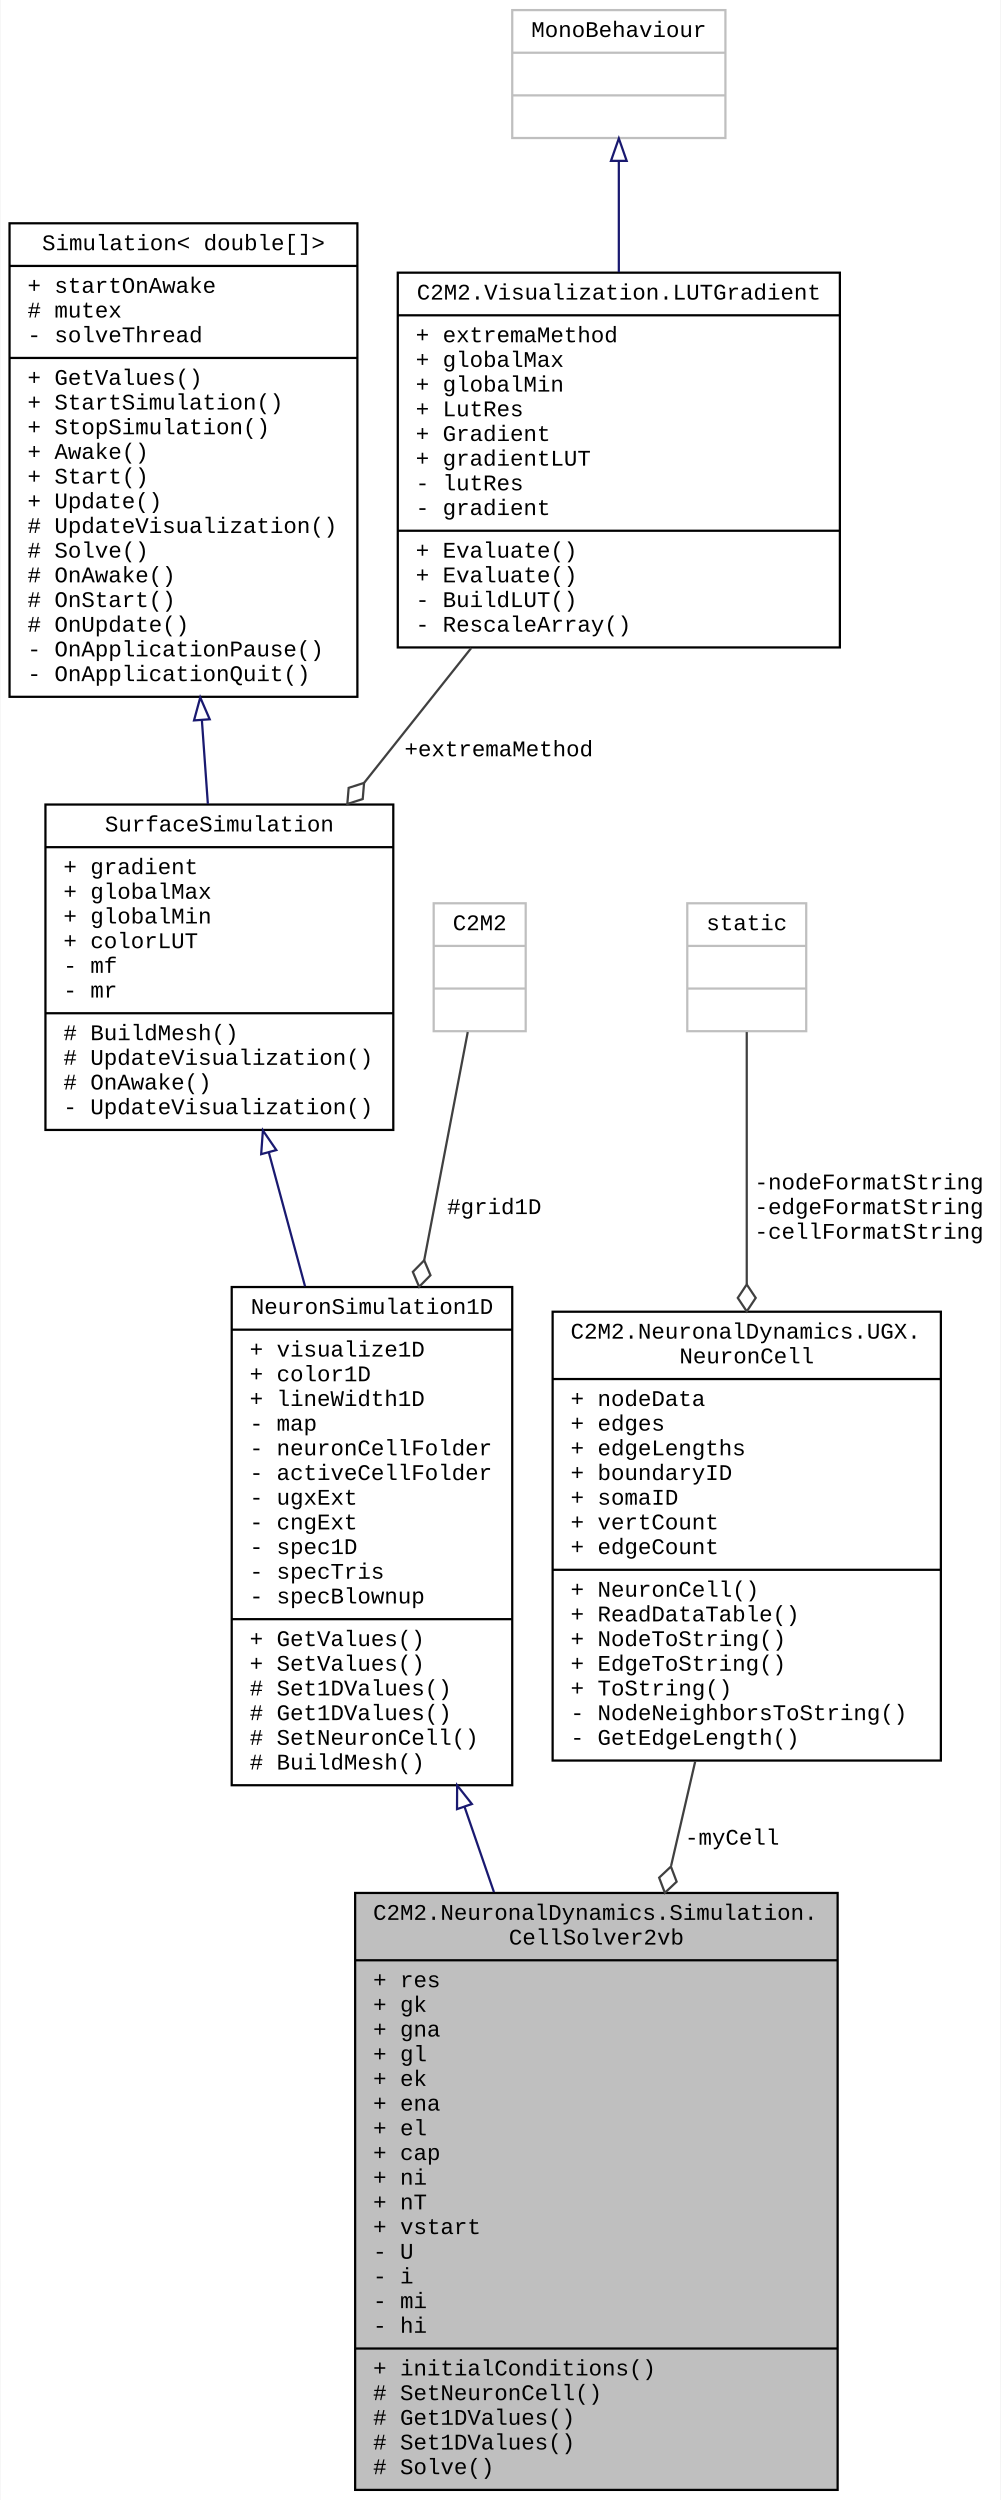
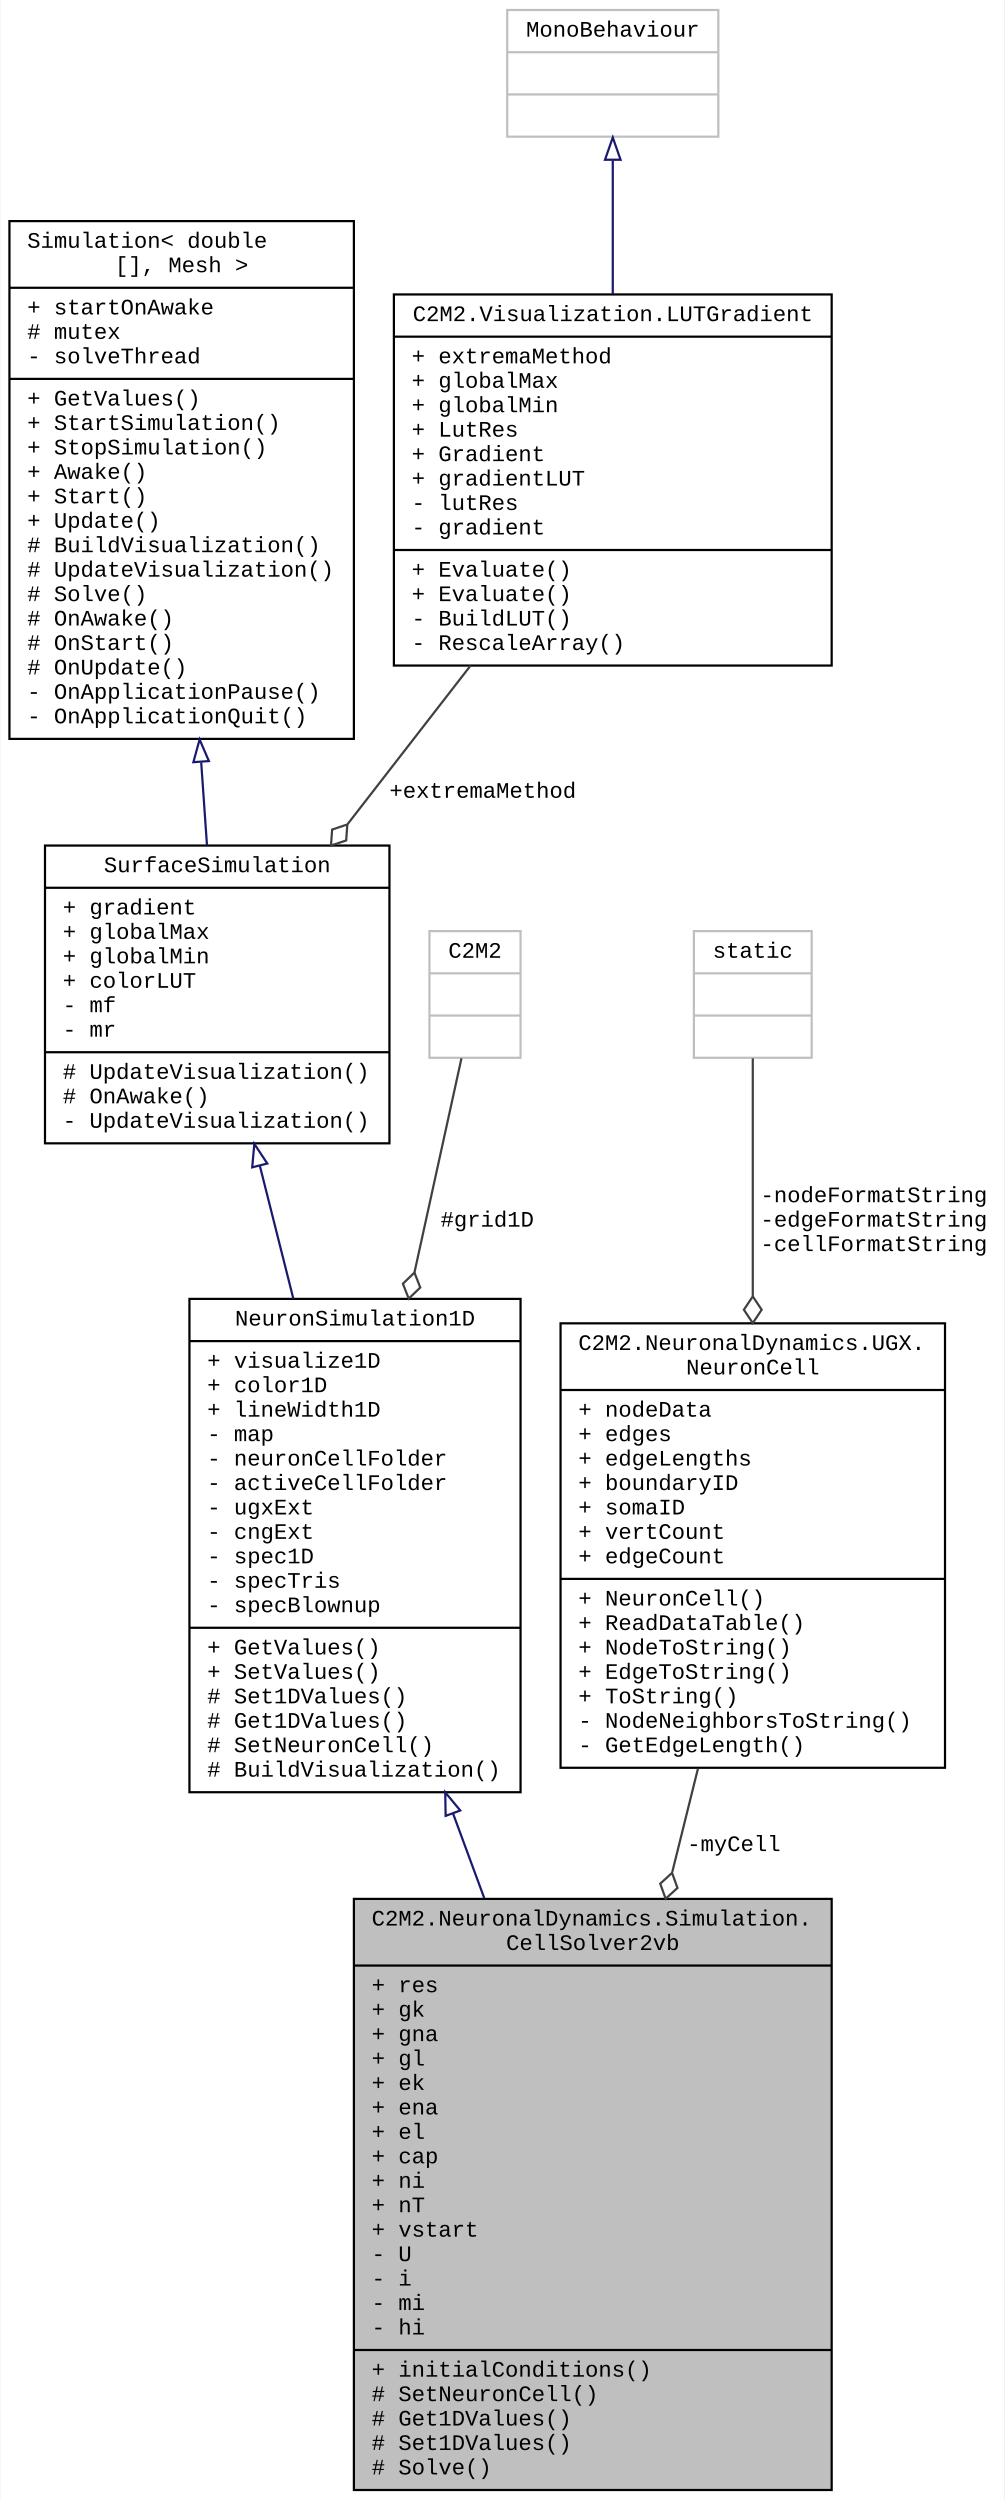
- <svg xmlns="http://www.w3.org/2000/svg" xmlns:xlink="http://www.w3.org/1999/xlink" width="446pt" height="1114pt" viewBox="0.00 0.00 445.50 1114.00">
-   <g id="graph0" class="graph" transform="scale(1 1) rotate(0) translate(4 1110)">
-     <polygon fill="white" stroke="none" points="-4,4 -4,-1110 441.5,-1110 441.5,4 -4,4" />
+ <svg xmlns="http://www.w3.org/2000/svg" xmlns:xlink="http://www.w3.org/1999/xlink" width="452pt" height="1125pt" viewBox="0.00 0.00 451.50 1125.00">
+   <g id="graph0" class="graph" transform="scale(1 1) rotate(0) translate(4 1121)">
+     <polygon fill="white" stroke="none" points="-4,4 -4,-1121 447.5,-1121 447.5,4 -4,4" />
    <g id="node1" class="node">
      <g id="a_node1">
        <a xlink:title=" ">
-           <polygon fill="#bfbfbf" stroke="black" points="154,-0.5 154,-266.5 369,-266.5 369,-0.5 154,-0.5" />
-           <text text-anchor="start" x="162" y="-254.5" font-family="Courier New" font-size="10.00">C2M2.NeuronalDynamics.Simulation.</text>
-           <text text-anchor="middle" x="261.5" y="-243.5" font-family="Courier New" font-size="10.00">CellSolver2vb</text>
-           <polyline fill="none" stroke="black" points="154,-236.5 369,-236.5 " />
-           <text text-anchor="start" x="162" y="-224.5" font-family="Courier New" font-size="10.00">+ res</text>
-           <text text-anchor="start" x="162" y="-213.5" font-family="Courier New" font-size="10.00">+ gk</text>
-           <text text-anchor="start" x="162" y="-202.5" font-family="Courier New" font-size="10.00">+ gna</text>
-           <text text-anchor="start" x="162" y="-191.5" font-family="Courier New" font-size="10.00">+ gl</text>
-           <text text-anchor="start" x="162" y="-180.5" font-family="Courier New" font-size="10.00">+ ek</text>
-           <text text-anchor="start" x="162" y="-169.5" font-family="Courier New" font-size="10.00">+ ena</text>
-           <text text-anchor="start" x="162" y="-158.5" font-family="Courier New" font-size="10.00">+ el</text>
-           <text text-anchor="start" x="162" y="-147.5" font-family="Courier New" font-size="10.00">+ cap</text>
-           <text text-anchor="start" x="162" y="-136.5" font-family="Courier New" font-size="10.00">+ ni</text>
-           <text text-anchor="start" x="162" y="-125.5" font-family="Courier New" font-size="10.00">+ nT</text>
-           <text text-anchor="start" x="162" y="-114.5" font-family="Courier New" font-size="10.00">+ vstart</text>
-           <text text-anchor="start" x="162" y="-103.5" font-family="Courier New" font-size="10.00">- U</text>
-           <text text-anchor="start" x="162" y="-92.5" font-family="Courier New" font-size="10.00">- i</text>
-           <text text-anchor="start" x="162" y="-81.5" font-family="Courier New" font-size="10.00">- mi</text>
-           <text text-anchor="start" x="162" y="-70.5" font-family="Courier New" font-size="10.00">- hi</text>
-           <polyline fill="none" stroke="black" points="154,-63.5 369,-63.5 " />
-           <text text-anchor="start" x="162" y="-51.5" font-family="Courier New" font-size="10.00">+ initialConditions()</text>
-           <text text-anchor="start" x="162" y="-40.5" font-family="Courier New" font-size="10.00"># SetNeuronCell()</text>
-           <text text-anchor="start" x="162" y="-29.5" font-family="Courier New" font-size="10.00"># Get1DValues()</text>
-           <text text-anchor="start" x="162" y="-18.5" font-family="Courier New" font-size="10.00"># Set1DValues()</text>
-           <text text-anchor="start" x="162" y="-7.5" font-family="Courier New" font-size="10.00"># Solve()</text>
+           <polygon fill="#bfbfbf" stroke="black" points="155,-0.5 155,-266.5 370,-266.5 370,-0.5 155,-0.5" />
+           <text text-anchor="start" x="163" y="-254.5" font-family="Courier New" font-size="10.00">C2M2.NeuronalDynamics.Simulation.</text>
+           <text text-anchor="middle" x="262.5" y="-243.5" font-family="Courier New" font-size="10.00">CellSolver2vb</text>
+           <polyline fill="none" stroke="black" points="155,-236.5 370,-236.5 " />
+           <text text-anchor="start" x="163" y="-224.5" font-family="Courier New" font-size="10.00">+ res</text>
+           <text text-anchor="start" x="163" y="-213.5" font-family="Courier New" font-size="10.00">+ gk</text>
+           <text text-anchor="start" x="163" y="-202.5" font-family="Courier New" font-size="10.00">+ gna</text>
+           <text text-anchor="start" x="163" y="-191.5" font-family="Courier New" font-size="10.00">+ gl</text>
+           <text text-anchor="start" x="163" y="-180.5" font-family="Courier New" font-size="10.00">+ ek</text>
+           <text text-anchor="start" x="163" y="-169.5" font-family="Courier New" font-size="10.00">+ ena</text>
+           <text text-anchor="start" x="163" y="-158.5" font-family="Courier New" font-size="10.00">+ el</text>
+           <text text-anchor="start" x="163" y="-147.5" font-family="Courier New" font-size="10.00">+ cap</text>
+           <text text-anchor="start" x="163" y="-136.5" font-family="Courier New" font-size="10.00">+ ni</text>
+           <text text-anchor="start" x="163" y="-125.5" font-family="Courier New" font-size="10.00">+ nT</text>
+           <text text-anchor="start" x="163" y="-114.5" font-family="Courier New" font-size="10.00">+ vstart</text>
+           <text text-anchor="start" x="163" y="-103.5" font-family="Courier New" font-size="10.00">- U</text>
+           <text text-anchor="start" x="163" y="-92.5" font-family="Courier New" font-size="10.00">- i</text>
+           <text text-anchor="start" x="163" y="-81.5" font-family="Courier New" font-size="10.00">- mi</text>
+           <text text-anchor="start" x="163" y="-70.5" font-family="Courier New" font-size="10.00">- hi</text>
+           <polyline fill="none" stroke="black" points="155,-63.5 370,-63.5 " />
+           <text text-anchor="start" x="163" y="-51.5" font-family="Courier New" font-size="10.00">+ initialConditions()</text>
+           <text text-anchor="start" x="163" y="-40.5" font-family="Courier New" font-size="10.00"># SetNeuronCell()</text>
+           <text text-anchor="start" x="163" y="-29.5" font-family="Courier New" font-size="10.00"># Get1DValues()</text>
+           <text text-anchor="start" x="163" y="-18.5" font-family="Courier New" font-size="10.00"># Set1DValues()</text>
+           <text text-anchor="start" x="163" y="-7.5" font-family="Courier New" font-size="10.00"># Solve()</text>
        </a>
      </g>
    </g>
    <g id="node2" class="node">
      <g id="a_node2">
        <a xlink:href="../../d4/d5a/class_c2_m2_1_1_neuronal_dynamics_1_1_simulation_1_1_neuron_simulation1_d.html" target="_top" xlink:title="Provide an interface for 1D neuron-surface simulations to be visualized and interacted with">
-           <polygon fill="white" stroke="black" points="99,-314.5 99,-536.5 224,-536.5 224,-314.5 99,-314.5" />
-           <text text-anchor="middle" x="161.5" y="-524.5" font-family="Courier New" font-size="10.00">NeuronSimulation1D</text>
-           <polyline fill="none" stroke="black" points="99,-517.5 224,-517.5 " />
-           <text text-anchor="start" x="107" y="-505.5" font-family="Courier New" font-size="10.00">+ visualize1D</text>
-           <text text-anchor="start" x="107" y="-494.5" font-family="Courier New" font-size="10.00">+ color1D</text>
-           <text text-anchor="start" x="107" y="-483.5" font-family="Courier New" font-size="10.00">+ lineWidth1D</text>
-           <text text-anchor="start" x="107" y="-472.5" font-family="Courier New" font-size="10.00">- map</text>
-           <text text-anchor="start" x="107" y="-461.5" font-family="Courier New" font-size="10.00">- neuronCellFolder</text>
-           <text text-anchor="start" x="107" y="-450.5" font-family="Courier New" font-size="10.00">- activeCellFolder</text>
-           <text text-anchor="start" x="107" y="-439.5" font-family="Courier New" font-size="10.00">- ugxExt</text>
-           <text text-anchor="start" x="107" y="-428.5" font-family="Courier New" font-size="10.00">- cngExt</text>
-           <text text-anchor="start" x="107" y="-417.5" font-family="Courier New" font-size="10.00">- spec1D</text>
-           <text text-anchor="start" x="107" y="-406.5" font-family="Courier New" font-size="10.00">- specTris</text>
-           <text text-anchor="start" x="107" y="-395.5" font-family="Courier New" font-size="10.00">- specBlownup</text>
-           <polyline fill="none" stroke="black" points="99,-388.5 224,-388.5 " />
-           <text text-anchor="start" x="107" y="-376.5" font-family="Courier New" font-size="10.00">+ GetValues()</text>
-           <text text-anchor="start" x="107" y="-365.5" font-family="Courier New" font-size="10.00">+ SetValues()</text>
-           <text text-anchor="start" x="107" y="-354.5" font-family="Courier New" font-size="10.00"># Set1DValues()</text>
-           <text text-anchor="start" x="107" y="-343.5" font-family="Courier New" font-size="10.00"># Get1DValues()</text>
-           <text text-anchor="start" x="107" y="-332.5" font-family="Courier New" font-size="10.00"># SetNeuronCell()</text>
-           <text text-anchor="start" x="107" y="-321.5" font-family="Courier New" font-size="10.00"># BuildMesh()</text>
+           <polygon fill="white" stroke="black" points="81,-314.5 81,-536.5 230,-536.5 230,-314.5 81,-314.5" />
+           <text text-anchor="middle" x="155.5" y="-524.5" font-family="Courier New" font-size="10.00">NeuronSimulation1D</text>
+           <polyline fill="none" stroke="black" points="81,-517.5 230,-517.5 " />
+           <text text-anchor="start" x="89" y="-505.5" font-family="Courier New" font-size="10.00">+ visualize1D</text>
+           <text text-anchor="start" x="89" y="-494.5" font-family="Courier New" font-size="10.00">+ color1D</text>
+           <text text-anchor="start" x="89" y="-483.5" font-family="Courier New" font-size="10.00">+ lineWidth1D</text>
+           <text text-anchor="start" x="89" y="-472.5" font-family="Courier New" font-size="10.00">- map</text>
+           <text text-anchor="start" x="89" y="-461.5" font-family="Courier New" font-size="10.00">- neuronCellFolder</text>
+           <text text-anchor="start" x="89" y="-450.5" font-family="Courier New" font-size="10.00">- activeCellFolder</text>
+           <text text-anchor="start" x="89" y="-439.5" font-family="Courier New" font-size="10.00">- ugxExt</text>
+           <text text-anchor="start" x="89" y="-428.5" font-family="Courier New" font-size="10.00">- cngExt</text>
+           <text text-anchor="start" x="89" y="-417.5" font-family="Courier New" font-size="10.00">- spec1D</text>
+           <text text-anchor="start" x="89" y="-406.5" font-family="Courier New" font-size="10.00">- specTris</text>
+           <text text-anchor="start" x="89" y="-395.5" font-family="Courier New" font-size="10.00">- specBlownup</text>
+           <polyline fill="none" stroke="black" points="81,-388.5 230,-388.5 " />
+           <text text-anchor="start" x="89" y="-376.5" font-family="Courier New" font-size="10.00">+ GetValues()</text>
+           <text text-anchor="start" x="89" y="-365.5" font-family="Courier New" font-size="10.00">+ SetValues()</text>
+           <text text-anchor="start" x="89" y="-354.5" font-family="Courier New" font-size="10.00"># Set1DValues()</text>
+           <text text-anchor="start" x="89" y="-343.5" font-family="Courier New" font-size="10.00"># Get1DValues()</text>
+           <text text-anchor="start" x="89" y="-332.5" font-family="Courier New" font-size="10.00"># SetNeuronCell()</text>
+           <text text-anchor="start" x="89" y="-321.5" font-family="Courier New" font-size="10.00"># BuildVisualization()</text>
        </a>
      </g>
    </g>
    <g id="edge1" class="edge">
-       <path fill="none" stroke="midnightblue" d="M202.736,-304.915C207.062,-292.37 211.478,-279.564 215.849,-266.887" />
-       <polygon fill="none" stroke="midnightblue" points="199.399,-303.855 199.448,-314.45 206.017,-306.137 199.399,-303.855" />
+       <path fill="none" stroke="midnightblue" d="M199.623,-304.915C204.251,-292.37 208.976,-279.564 213.654,-266.887" />
+       <polygon fill="none" stroke="midnightblue" points="196.283,-303.857 196.105,-314.45 202.85,-306.28 196.283,-303.857" />
    </g>
    <g id="node3" class="node">
      <g id="a_node3">
        <a xlink:href="../../d4/de1/class_c2_m2_1_1_simulation_1_1_surface_simulation.html" target="_top" xlink:title="Simulation of type double[] for visualizing scalar fields on mesh surfaces">
-           <polygon fill="white" stroke="black" points="16,-606.5 16,-751.5 171,-751.5 171,-606.5 16,-606.5" />
-           <text text-anchor="middle" x="93.5" y="-739.5" font-family="Courier New" font-size="10.00">SurfaceSimulation</text>
-           <polyline fill="none" stroke="black" points="16,-732.5 171,-732.5 " />
-           <text text-anchor="start" x="24" y="-720.5" font-family="Courier New" font-size="10.00">+ gradient</text>
-           <text text-anchor="start" x="24" y="-709.5" font-family="Courier New" font-size="10.00">+ globalMax</text>
-           <text text-anchor="start" x="24" y="-698.5" font-family="Courier New" font-size="10.00">+ globalMin</text>
-           <text text-anchor="start" x="24" y="-687.5" font-family="Courier New" font-size="10.00">+ colorLUT</text>
-           <text text-anchor="start" x="24" y="-676.5" font-family="Courier New" font-size="10.00">- mf</text>
-           <text text-anchor="start" x="24" y="-665.5" font-family="Courier New" font-size="10.00">- mr</text>
-           <polyline fill="none" stroke="black" points="16,-658.5 171,-658.5 " />
-           <text text-anchor="start" x="24" y="-646.5" font-family="Courier New" font-size="10.00"># BuildMesh()</text>
+           <polygon fill="white" stroke="black" points="16,-606.5 16,-740.5 171,-740.5 171,-606.5 16,-606.5" />
+           <text text-anchor="middle" x="93.5" y="-728.5" font-family="Courier New" font-size="10.00">SurfaceSimulation</text>
+           <polyline fill="none" stroke="black" points="16,-721.5 171,-721.5 " />
+           <text text-anchor="start" x="24" y="-709.5" font-family="Courier New" font-size="10.00">+ gradient</text>
+           <text text-anchor="start" x="24" y="-698.5" font-family="Courier New" font-size="10.00">+ globalMax</text>
+           <text text-anchor="start" x="24" y="-687.5" font-family="Courier New" font-size="10.00">+ globalMin</text>
+           <text text-anchor="start" x="24" y="-676.5" font-family="Courier New" font-size="10.00">+ colorLUT</text>
+           <text text-anchor="start" x="24" y="-665.5" font-family="Courier New" font-size="10.00">- mf</text>
+           <text text-anchor="start" x="24" y="-654.5" font-family="Courier New" font-size="10.00">- mr</text>
+           <polyline fill="none" stroke="black" points="16,-647.5 171,-647.5 " />
          <text text-anchor="start" x="24" y="-635.5" font-family="Courier New" font-size="10.00"># UpdateVisualization()</text>
          <text text-anchor="start" x="24" y="-624.5" font-family="Courier New" font-size="10.00"># OnAwake()</text>
          <text text-anchor="start" x="24" y="-613.5" font-family="Courier New" font-size="10.00">- UpdateVisualization()</text>
        </a>
      </g>
    </g>
    <g id="edge2" class="edge">
-       <path fill="none" stroke="midnightblue" d="M115.544,-596.47C120.688,-577.446 126.25,-556.874 131.669,-536.832" />
-       <polygon fill="none" stroke="midnightblue" points="112.127,-595.7 112.895,-606.267 118.884,-597.527 112.127,-595.7" />
+       <path fill="none" stroke="midnightblue" d="M112.654,-596.5C117.438,-577.521 122.664,-556.784 127.771,-536.523" />
+       <polygon fill="none" stroke="midnightblue" points="109.247,-595.701 110.196,-606.253 116.034,-597.412 109.247,-595.701" />
    </g>
    <g id="node4" class="node">
      <g id="a_node4">
        <a xlink:href="../../db/d39/class_c2_m2_1_1_simulation_1_1_simulation.html" target="_top" xlink:title=" ">
-           <polygon fill="white" stroke="black" points="0,-799.5 0,-1010.5 155,-1010.5 155,-799.5 0,-799.5" />
-           <text text-anchor="middle" x="77.5" y="-998.5" font-family="Courier New" font-size="10.00">Simulation&lt; double[]&gt;</text>
+           <polygon fill="white" stroke="black" points="0,-788.5 0,-1021.5 155,-1021.5 155,-788.5 0,-788.5" />
+           <text text-anchor="start" x="8" y="-1009.5" font-family="Courier New" font-size="10.00">Simulation&lt; double</text>
+           <text text-anchor="middle" x="77.5" y="-998.5" font-family="Courier New" font-size="10.00">[], Mesh &gt;</text>
          <polyline fill="none" stroke="black" points="0,-991.5 155,-991.5 " />
          <text text-anchor="start" x="8" y="-979.5" font-family="Courier New" font-size="10.00">+ startOnAwake</text>
          <text text-anchor="start" x="8" y="-968.5" font-family="Courier New" font-size="10.00"># mutex</text>
          <text text-anchor="start" x="8" y="-957.5" font-family="Courier New" font-size="10.00">- solveThread</text>
          <polyline fill="none" stroke="black" points="0,-950.5 155,-950.5 " />
          <text text-anchor="start" x="8" y="-938.5" font-family="Courier New" font-size="10.00">+ GetValues()</text>
          <text text-anchor="start" x="8" y="-927.5" font-family="Courier New" font-size="10.00">+ StartSimulation()</text>
          <text text-anchor="start" x="8" y="-916.5" font-family="Courier New" font-size="10.00">+ StopSimulation()</text>
          <text text-anchor="start" x="8" y="-905.5" font-family="Courier New" font-size="10.00">+ Awake()</text>
          <text text-anchor="start" x="8" y="-894.5" font-family="Courier New" font-size="10.00">+ Start()</text>
          <text text-anchor="start" x="8" y="-883.5" font-family="Courier New" font-size="10.00">+ Update()</text>
-           <text text-anchor="start" x="8" y="-872.5" font-family="Courier New" font-size="10.00"># UpdateVisualization()</text>
-           <text text-anchor="start" x="8" y="-861.5" font-family="Courier New" font-size="10.00"># Solve()</text>
-           <text text-anchor="start" x="8" y="-850.5" font-family="Courier New" font-size="10.00"># OnAwake()</text>
-           <text text-anchor="start" x="8" y="-839.5" font-family="Courier New" font-size="10.00"># OnStart()</text>
-           <text text-anchor="start" x="8" y="-828.5" font-family="Courier New" font-size="10.00"># OnUpdate()</text>
-           <text text-anchor="start" x="8" y="-817.5" font-family="Courier New" font-size="10.00">- OnApplicationPause()</text>
-           <text text-anchor="start" x="8" y="-806.5" font-family="Courier New" font-size="10.00">- OnApplicationQuit()</text>
+           <text text-anchor="start" x="8" y="-872.5" font-family="Courier New" font-size="10.00"># BuildVisualization()</text>
+           <text text-anchor="start" x="8" y="-861.5" font-family="Courier New" font-size="10.00"># UpdateVisualization()</text>
+           <text text-anchor="start" x="8" y="-850.5" font-family="Courier New" font-size="10.00"># Solve()</text>
+           <text text-anchor="start" x="8" y="-839.5" font-family="Courier New" font-size="10.00"># OnAwake()</text>
+           <text text-anchor="start" x="8" y="-828.5" font-family="Courier New" font-size="10.00"># OnStart()</text>
+           <text text-anchor="start" x="8" y="-817.5" font-family="Courier New" font-size="10.00"># OnUpdate()</text>
+           <text text-anchor="start" x="8" y="-806.5" font-family="Courier New" font-size="10.00">- OnApplicationPause()</text>
+           <text text-anchor="start" x="8" y="-795.5" font-family="Courier New" font-size="10.00">- OnApplicationQuit()</text>
        </a>
      </g>
    </g>
    <g id="edge3" class="edge">
-       <path fill="none" stroke="midnightblue" d="M85.711,-789.041C86.618,-776.353 87.52,-763.716 88.373,-751.781" />
-       <polygon fill="none" stroke="midnightblue" points="82.206,-788.99 84.985,-799.214 89.188,-789.489 82.206,-788.99" />
+       <path fill="none" stroke="midnightblue" d="M86.292,-777.895C87.189,-765.029 88.072,-752.356 88.897,-740.53" />
+       <polygon fill="none" stroke="midnightblue" points="82.774,-778.022 85.57,-788.241 89.757,-778.509 82.774,-778.022" />
    </g>
    <g id="node5" class="node">
      <g id="a_node5">
        <a xlink:href="../../da/d4f/class_c2_m2_1_1_visualization_1_1_l_u_t_gradient.html" target="_top" xlink:title="Create a fast and memory-friendly color lookup table from a gradient">
          <polygon fill="white" stroke="black" points="173,-821.5 173,-988.5 370,-988.5 370,-821.5 173,-821.5" />
          <text text-anchor="middle" x="271.5" y="-976.5" font-family="Courier New" font-size="10.00">C2M2.Visualization.LUTGradient</text>
          <polyline fill="none" stroke="black" points="173,-969.5 370,-969.5 " />
          <text text-anchor="start" x="181" y="-957.5" font-family="Courier New" font-size="10.00">+ extremaMethod</text>
          <text text-anchor="start" x="181" y="-946.5" font-family="Courier New" font-size="10.00">+ globalMax</text>
          <text text-anchor="start" x="181" y="-935.5" font-family="Courier New" font-size="10.00">+ globalMin</text>
          <text text-anchor="start" x="181" y="-924.5" font-family="Courier New" font-size="10.00">+ LutRes</text>
          <text text-anchor="start" x="181" y="-913.5" font-family="Courier New" font-size="10.00">+ Gradient</text>
          <text text-anchor="start" x="181" y="-902.5" font-family="Courier New" font-size="10.00">+ gradientLUT</text>
          <text text-anchor="start" x="181" y="-891.5" font-family="Courier New" font-size="10.00">- lutRes</text>
          <text text-anchor="start" x="181" y="-880.5" font-family="Courier New" font-size="10.00">- gradient</text>
          <polyline fill="none" stroke="black" points="173,-873.5 370,-873.5 " />
          <text text-anchor="start" x="181" y="-861.5" font-family="Courier New" font-size="10.00">+ Evaluate()</text>
          <text text-anchor="start" x="181" y="-850.5" font-family="Courier New" font-size="10.00">+ Evaluate()</text>
          <text text-anchor="start" x="181" y="-839.5" font-family="Courier New" font-size="10.00">- BuildLUT()</text>
          <text text-anchor="start" x="181" y="-828.5" font-family="Courier New" font-size="10.00">- RescaleArray()</text>
        </a>
      </g>
    </g>
    <g id="edge4" class="edge">
-       <path fill="none" stroke="#404040" d="M205.725,-821.227C190.15,-801.627 173.555,-780.744 158.036,-761.214" />
-       <polygon fill="none" stroke="#404040" points="157.979,-761.142 151.115,-758.933 150.514,-751.747 157.378,-753.956 157.979,-761.142" />
-       <text text-anchor="middle" x="218" y="-773" font-family="Courier New" font-size="10.00"> +extremaMethod</text>
+       <path fill="none" stroke="#404040" d="M207.489,-821.469C189.437,-798.194 169.891,-772.993 152.169,-750.143" />
+       <polygon fill="none" stroke="#404040" points="152.049,-749.989 145.211,-747.699 144.694,-740.506 151.532,-742.796 152.049,-749.989" />
+       <text text-anchor="middle" x="213" y="-762" font-family="Courier New" font-size="10.00"> +extremaMethod</text>
    </g>
    <g id="node6" class="node">
      <g id="a_node6">
        <a xlink:title=" ">
-           <polygon fill="white" stroke="#bfbfbf" points="224,-1048.5 224,-1105.5 319,-1105.5 319,-1048.5 224,-1048.5" />
-           <text text-anchor="middle" x="271.5" y="-1093.5" font-family="Courier New" font-size="10.00">MonoBehaviour</text>
-           <polyline fill="none" stroke="#bfbfbf" points="224,-1086.5 319,-1086.5 " />
-           <text text-anchor="middle" x="271.5" y="-1074.5" font-family="Courier New" font-size="10.00"> </text>
-           <polyline fill="none" stroke="#bfbfbf" points="224,-1067.5 319,-1067.5 " />
-           <text text-anchor="middle" x="271.5" y="-1055.5" font-family="Courier New" font-size="10.00"> </text>
+           <polygon fill="white" stroke="#bfbfbf" points="224,-1059.5 224,-1116.5 319,-1116.5 319,-1059.5 224,-1059.5" />
+           <text text-anchor="middle" x="271.5" y="-1104.5" font-family="Courier New" font-size="10.00">MonoBehaviour</text>
+           <polyline fill="none" stroke="#bfbfbf" points="224,-1097.5 319,-1097.5 " />
+           <text text-anchor="middle" x="271.5" y="-1085.5" font-family="Courier New" font-size="10.00"> </text>
+           <polyline fill="none" stroke="#bfbfbf" points="224,-1078.5 319,-1078.5 " />
+           <text text-anchor="middle" x="271.5" y="-1066.5" font-family="Courier New" font-size="10.00"> </text>
        </a>
      </g>
    </g>
    <g id="edge5" class="edge">
-       <path fill="none" stroke="midnightblue" d="M271.5,-1038.15C271.5,-1023.48 271.5,-1006.06 271.5,-988.769" />
-       <polygon fill="none" stroke="midnightblue" points="268,-1038.31 271.5,-1048.31 275,-1038.31 268,-1038.31" />
+       <path fill="none" stroke="midnightblue" d="M271.5,-1048.75C271.5,-1031.22 271.5,-1009.71 271.5,-988.754" />
+       <polygon fill="none" stroke="midnightblue" points="268,-1049.12 271.5,-1059.12 275,-1049.12 268,-1049.12" />
    </g>
    <g id="node7" class="node">
      <g id="a_node7">
        <a xlink:title=" ">
-           <polygon fill="white" stroke="#bfbfbf" points="189,-650.5 189,-707.5 230,-707.5 230,-650.5 189,-650.5" />
-           <text text-anchor="middle" x="209.5" y="-695.5" font-family="Courier New" font-size="10.00">C2M2</text>
-           <polyline fill="none" stroke="#bfbfbf" points="189,-688.5 230,-688.5 " />
-           <text text-anchor="middle" x="209.5" y="-676.5" font-family="Courier New" font-size="10.00"> </text>
-           <polyline fill="none" stroke="#bfbfbf" points="189,-669.5 230,-669.5 " />
-           <text text-anchor="middle" x="209.5" y="-657.5" font-family="Courier New" font-size="10.00"> </text>
+           <polygon fill="white" stroke="#bfbfbf" points="189,-645 189,-702 230,-702 230,-645 189,-645" />
+           <text text-anchor="middle" x="209.5" y="-690" font-family="Courier New" font-size="10.00">C2M2</text>
+           <polyline fill="none" stroke="#bfbfbf" points="189,-683 230,-683 " />
+           <text text-anchor="middle" x="209.5" y="-671" font-family="Courier New" font-size="10.00"> </text>
+           <polyline fill="none" stroke="#bfbfbf" points="189,-664 230,-664 " />
+           <text text-anchor="middle" x="209.5" y="-652" font-family="Courier New" font-size="10.00"> </text>
        </a>
      </g>
    </g>
    <g id="edge6" class="edge">
-       <path fill="none" stroke="#404040" d="M204.18,-650.124C199.402,-625.089 192.039,-586.51 184.766,-548.402" />
-       <polygon fill="none" stroke="#404040" points="184.764,-548.393 179.71,-543.249 182.514,-536.606 187.568,-541.749 184.764,-548.393" />
-       <text text-anchor="middle" x="216" y="-569" font-family="Courier New" font-size="10.00"> #grid1D</text>
+       <path fill="none" stroke="#404040" d="M203.41,-644.759C198.159,-620.835 190.188,-584.522 182.246,-548.343" />
+       <polygon fill="none" stroke="#404040" points="182.245,-548.338 177.052,-543.335 179.672,-536.617 184.866,-541.62 182.245,-548.338" />
+       <text text-anchor="middle" x="215" y="-569" font-family="Courier New" font-size="10.00"> #grid1D</text>
    </g>
    <g id="node8" class="node">
      <g id="a_node8">
        <a xlink:href="../../da/df6/class_c2_m2_1_1_neuronal_dynamics_1_1_u_g_x_1_1_neuron_cell.html" target="_top" xlink:title=" ">
-           <polygon fill="white" stroke="black" points="242,-325.5 242,-525.5 415,-525.5 415,-325.5 242,-325.5" />
-           <text text-anchor="start" x="250" y="-513.5" font-family="Courier New" font-size="10.00">C2M2.NeuronalDynamics.UGX.</text>
-           <text text-anchor="middle" x="328.5" y="-502.5" font-family="Courier New" font-size="10.00">NeuronCell</text>
-           <polyline fill="none" stroke="black" points="242,-495.5 415,-495.5 " />
-           <text text-anchor="start" x="250" y="-483.5" font-family="Courier New" font-size="10.00">+ nodeData</text>
-           <text text-anchor="start" x="250" y="-472.5" font-family="Courier New" font-size="10.00">+ edges</text>
-           <text text-anchor="start" x="250" y="-461.5" font-family="Courier New" font-size="10.00">+ edgeLengths</text>
-           <text text-anchor="start" x="250" y="-450.5" font-family="Courier New" font-size="10.00">+ boundaryID</text>
-           <text text-anchor="start" x="250" y="-439.5" font-family="Courier New" font-size="10.00">+ somaID</text>
-           <text text-anchor="start" x="250" y="-428.5" font-family="Courier New" font-size="10.00">+ vertCount</text>
-           <text text-anchor="start" x="250" y="-417.5" font-family="Courier New" font-size="10.00">+ edgeCount</text>
-           <polyline fill="none" stroke="black" points="242,-410.5 415,-410.5 " />
-           <text text-anchor="start" x="250" y="-398.5" font-family="Courier New" font-size="10.00">+ NeuronCell()</text>
-           <text text-anchor="start" x="250" y="-387.5" font-family="Courier New" font-size="10.00">+ ReadDataTable()</text>
-           <text text-anchor="start" x="250" y="-376.5" font-family="Courier New" font-size="10.00">+ NodeToString()</text>
-           <text text-anchor="start" x="250" y="-365.5" font-family="Courier New" font-size="10.00">+ EdgeToString()</text>
-           <text text-anchor="start" x="250" y="-354.5" font-family="Courier New" font-size="10.00">+ ToString()</text>
-           <text text-anchor="start" x="250" y="-343.5" font-family="Courier New" font-size="10.00">- NodeNeighborsToString()</text>
-           <text text-anchor="start" x="250" y="-332.5" font-family="Courier New" font-size="10.00">- GetEdgeLength()</text>
+           <polygon fill="white" stroke="black" points="248,-325.5 248,-525.5 421,-525.5 421,-325.5 248,-325.5" />
+           <text text-anchor="start" x="256" y="-513.5" font-family="Courier New" font-size="10.00">C2M2.NeuronalDynamics.UGX.</text>
+           <text text-anchor="middle" x="334.5" y="-502.5" font-family="Courier New" font-size="10.00">NeuronCell</text>
+           <polyline fill="none" stroke="black" points="248,-495.5 421,-495.5 " />
+           <text text-anchor="start" x="256" y="-483.5" font-family="Courier New" font-size="10.00">+ nodeData</text>
+           <text text-anchor="start" x="256" y="-472.5" font-family="Courier New" font-size="10.00">+ edges</text>
+           <text text-anchor="start" x="256" y="-461.5" font-family="Courier New" font-size="10.00">+ edgeLengths</text>
+           <text text-anchor="start" x="256" y="-450.5" font-family="Courier New" font-size="10.00">+ boundaryID</text>
+           <text text-anchor="start" x="256" y="-439.5" font-family="Courier New" font-size="10.00">+ somaID</text>
+           <text text-anchor="start" x="256" y="-428.5" font-family="Courier New" font-size="10.00">+ vertCount</text>
+           <text text-anchor="start" x="256" y="-417.5" font-family="Courier New" font-size="10.00">+ edgeCount</text>
+           <polyline fill="none" stroke="black" points="248,-410.5 421,-410.5 " />
+           <text text-anchor="start" x="256" y="-398.5" font-family="Courier New" font-size="10.00">+ NeuronCell()</text>
+           <text text-anchor="start" x="256" y="-387.5" font-family="Courier New" font-size="10.00">+ ReadDataTable()</text>
+           <text text-anchor="start" x="256" y="-376.5" font-family="Courier New" font-size="10.00">+ NodeToString()</text>
+           <text text-anchor="start" x="256" y="-365.5" font-family="Courier New" font-size="10.00">+ EdgeToString()</text>
+           <text text-anchor="start" x="256" y="-354.5" font-family="Courier New" font-size="10.00">+ ToString()</text>
+           <text text-anchor="start" x="256" y="-343.5" font-family="Courier New" font-size="10.00">- NodeNeighborsToString()</text>
+           <text text-anchor="start" x="256" y="-332.5" font-family="Courier New" font-size="10.00">- GetEdgeLength()</text>
        </a>
      </g>
    </g>
    <g id="edge7" class="edge">
-       <path fill="none" stroke="#404040" d="M305.536,-325.104C302.065,-310.078 298.425,-294.325 294.789,-278.587" />
-       <polygon fill="none" stroke="#404040" points="294.713,-278.258 289.465,-273.313 292.012,-266.566 297.26,-271.512 294.713,-278.258" />
-       <text text-anchor="middle" x="322" y="-288" font-family="Courier New" font-size="10.00"> -myCell</text>
+       <path fill="none" stroke="#404040" d="M309.822,-325.104C306.092,-310.078 302.181,-294.325 298.273,-278.587" />
+       <polygon fill="none" stroke="#404040" points="298.18,-278.213 292.853,-273.353 295.289,-266.566 300.617,-271.426 298.18,-278.213" />
+       <text text-anchor="middle" x="326" y="-288" font-family="Courier New" font-size="10.00"> -myCell</text>
    </g>
    <g id="node9" class="node">
      <g id="a_node9">
        <a xlink:title=" ">
-           <polygon fill="white" stroke="#bfbfbf" points="302,-650.5 302,-707.5 355,-707.5 355,-650.5 302,-650.5" />
-           <text text-anchor="middle" x="328.5" y="-695.5" font-family="Courier New" font-size="10.00">static</text>
-           <polyline fill="none" stroke="#bfbfbf" points="302,-688.5 355,-688.5 " />
-           <text text-anchor="middle" x="328.5" y="-676.5" font-family="Courier New" font-size="10.00"> </text>
-           <polyline fill="none" stroke="#bfbfbf" points="302,-669.5 355,-669.5 " />
-           <text text-anchor="middle" x="328.5" y="-657.5" font-family="Courier New" font-size="10.00"> </text>
+           <polygon fill="white" stroke="#bfbfbf" points="308,-645 308,-702 361,-702 361,-645 308,-645" />
+           <text text-anchor="middle" x="334.5" y="-690" font-family="Courier New" font-size="10.00">static</text>
+           <polyline fill="none" stroke="#bfbfbf" points="308,-683 361,-683 " />
+           <text text-anchor="middle" x="334.5" y="-671" font-family="Courier New" font-size="10.00"> </text>
+           <polyline fill="none" stroke="#bfbfbf" points="308,-664 361,-664 " />
+           <text text-anchor="middle" x="334.5" y="-652" font-family="Courier New" font-size="10.00"> </text>
        </a>
      </g>
    </g>
    <g id="edge8" class="edge">
-       <path fill="none" stroke="#404040" d="M328.5,-650.124C328.5,-622.77 328.5,-579.244 328.5,-537.833" />
-       <polygon fill="none" stroke="#404040" points="328.5,-537.648 324.5,-531.648 328.5,-525.648 332.5,-531.648 328.5,-537.648" />
-       <text text-anchor="middle" x="383" y="-580" font-family="Courier New" font-size="10.00"> -nodeFormatString</text>
-       <text text-anchor="middle" x="383" y="-569" font-family="Courier New" font-size="10.00">-edgeFormatString</text>
-       <text text-anchor="middle" x="383" y="-558" font-family="Courier New" font-size="10.00">-cellFormatString</text>
+       <path fill="none" stroke="#404040" d="M334.5,-644.759C334.5,-618.511 334.5,-577.35 334.5,-537.815" />
+       <polygon fill="none" stroke="#404040" points="334.5,-537.615 330.5,-531.615 334.5,-525.615 338.5,-531.615 334.5,-537.615" />
+       <text text-anchor="middle" x="389" y="-580" font-family="Courier New" font-size="10.00"> -nodeFormatString</text>
+       <text text-anchor="middle" x="389" y="-569" font-family="Courier New" font-size="10.00">-edgeFormatString</text>
+       <text text-anchor="middle" x="389" y="-558" font-family="Courier New" font-size="10.00">-cellFormatString</text>
    </g>
  </g>
</svg>
